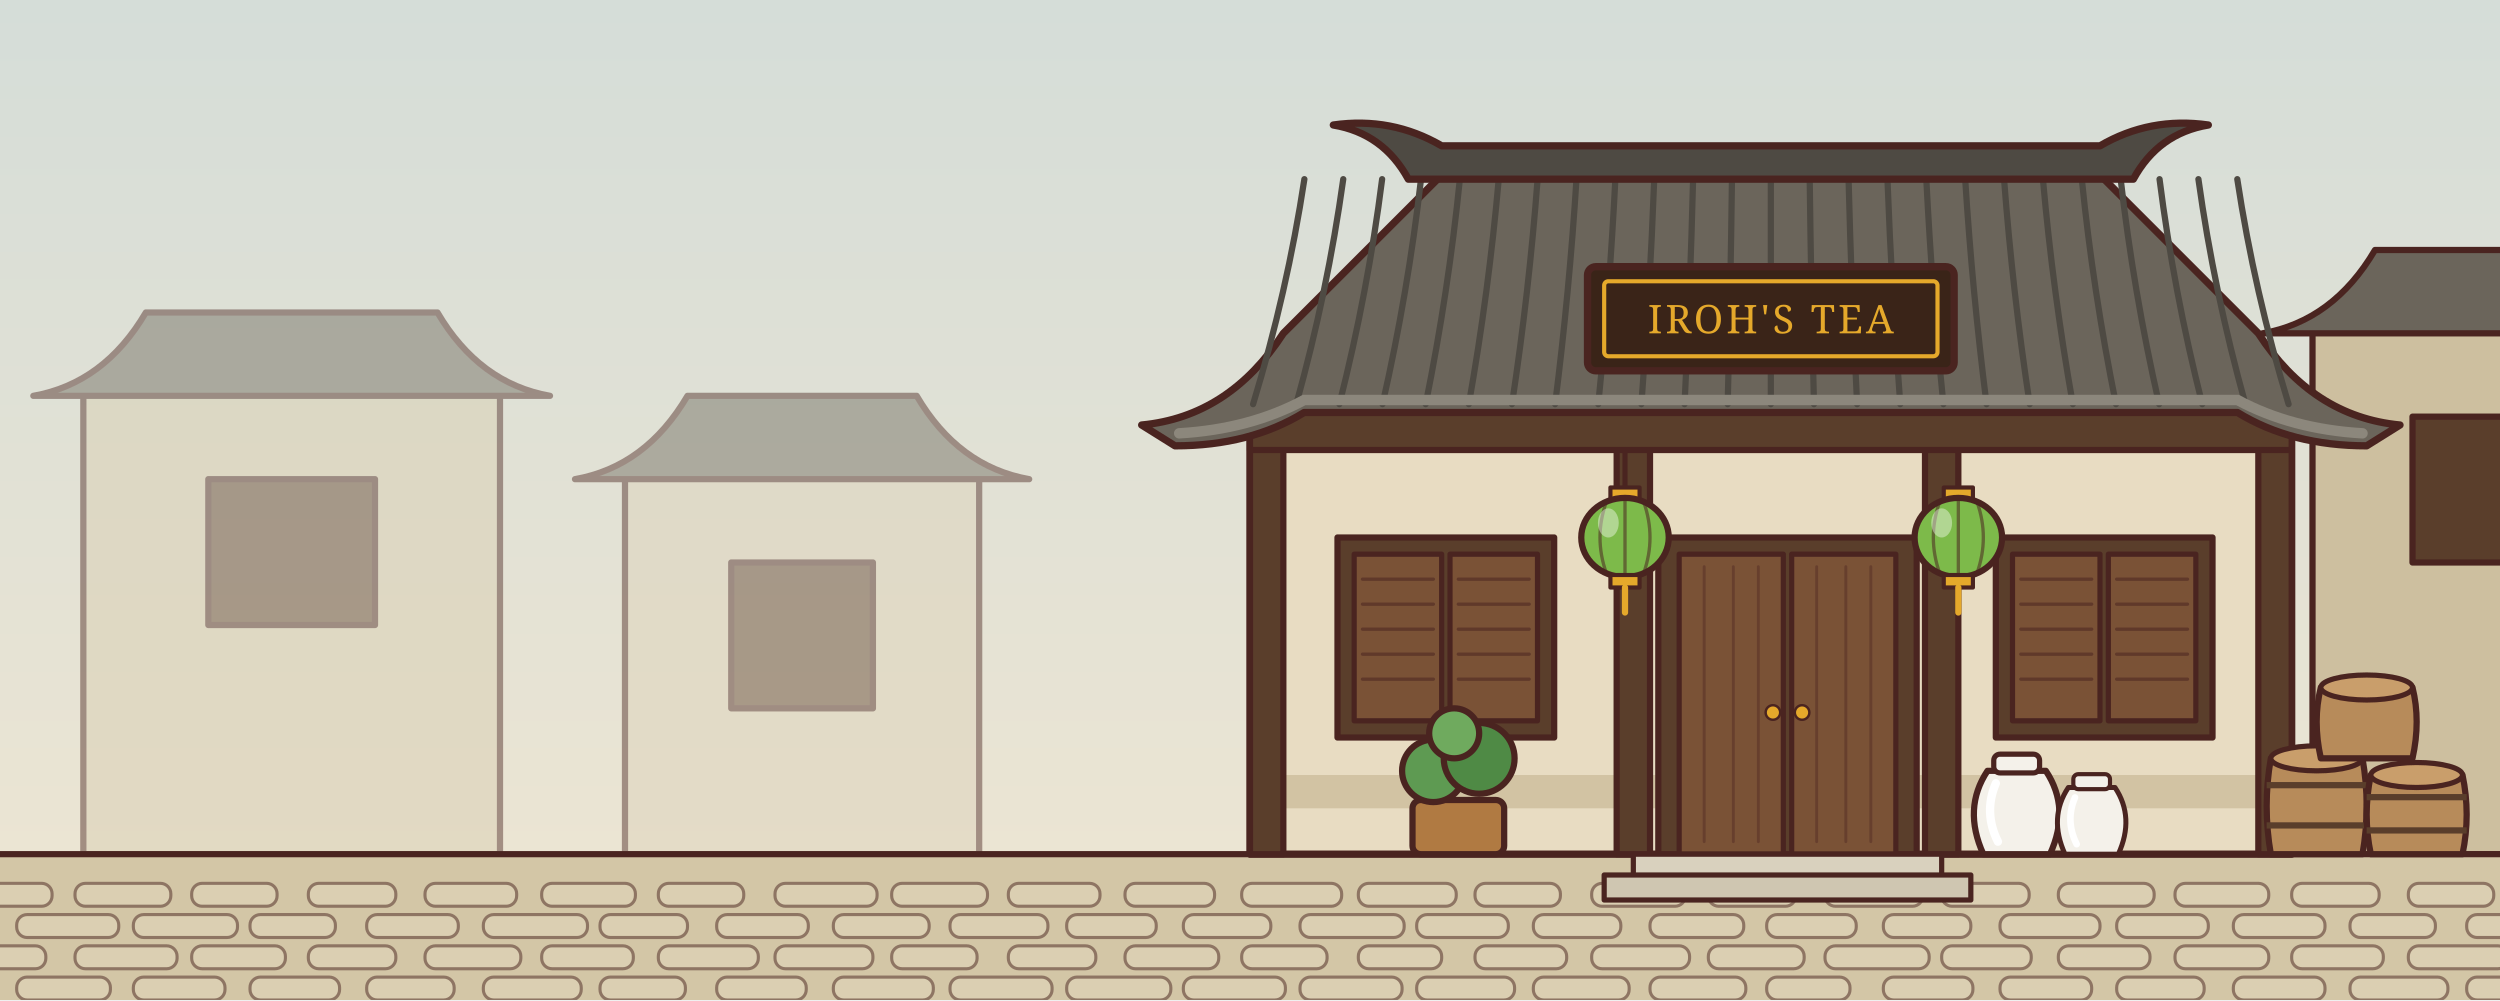
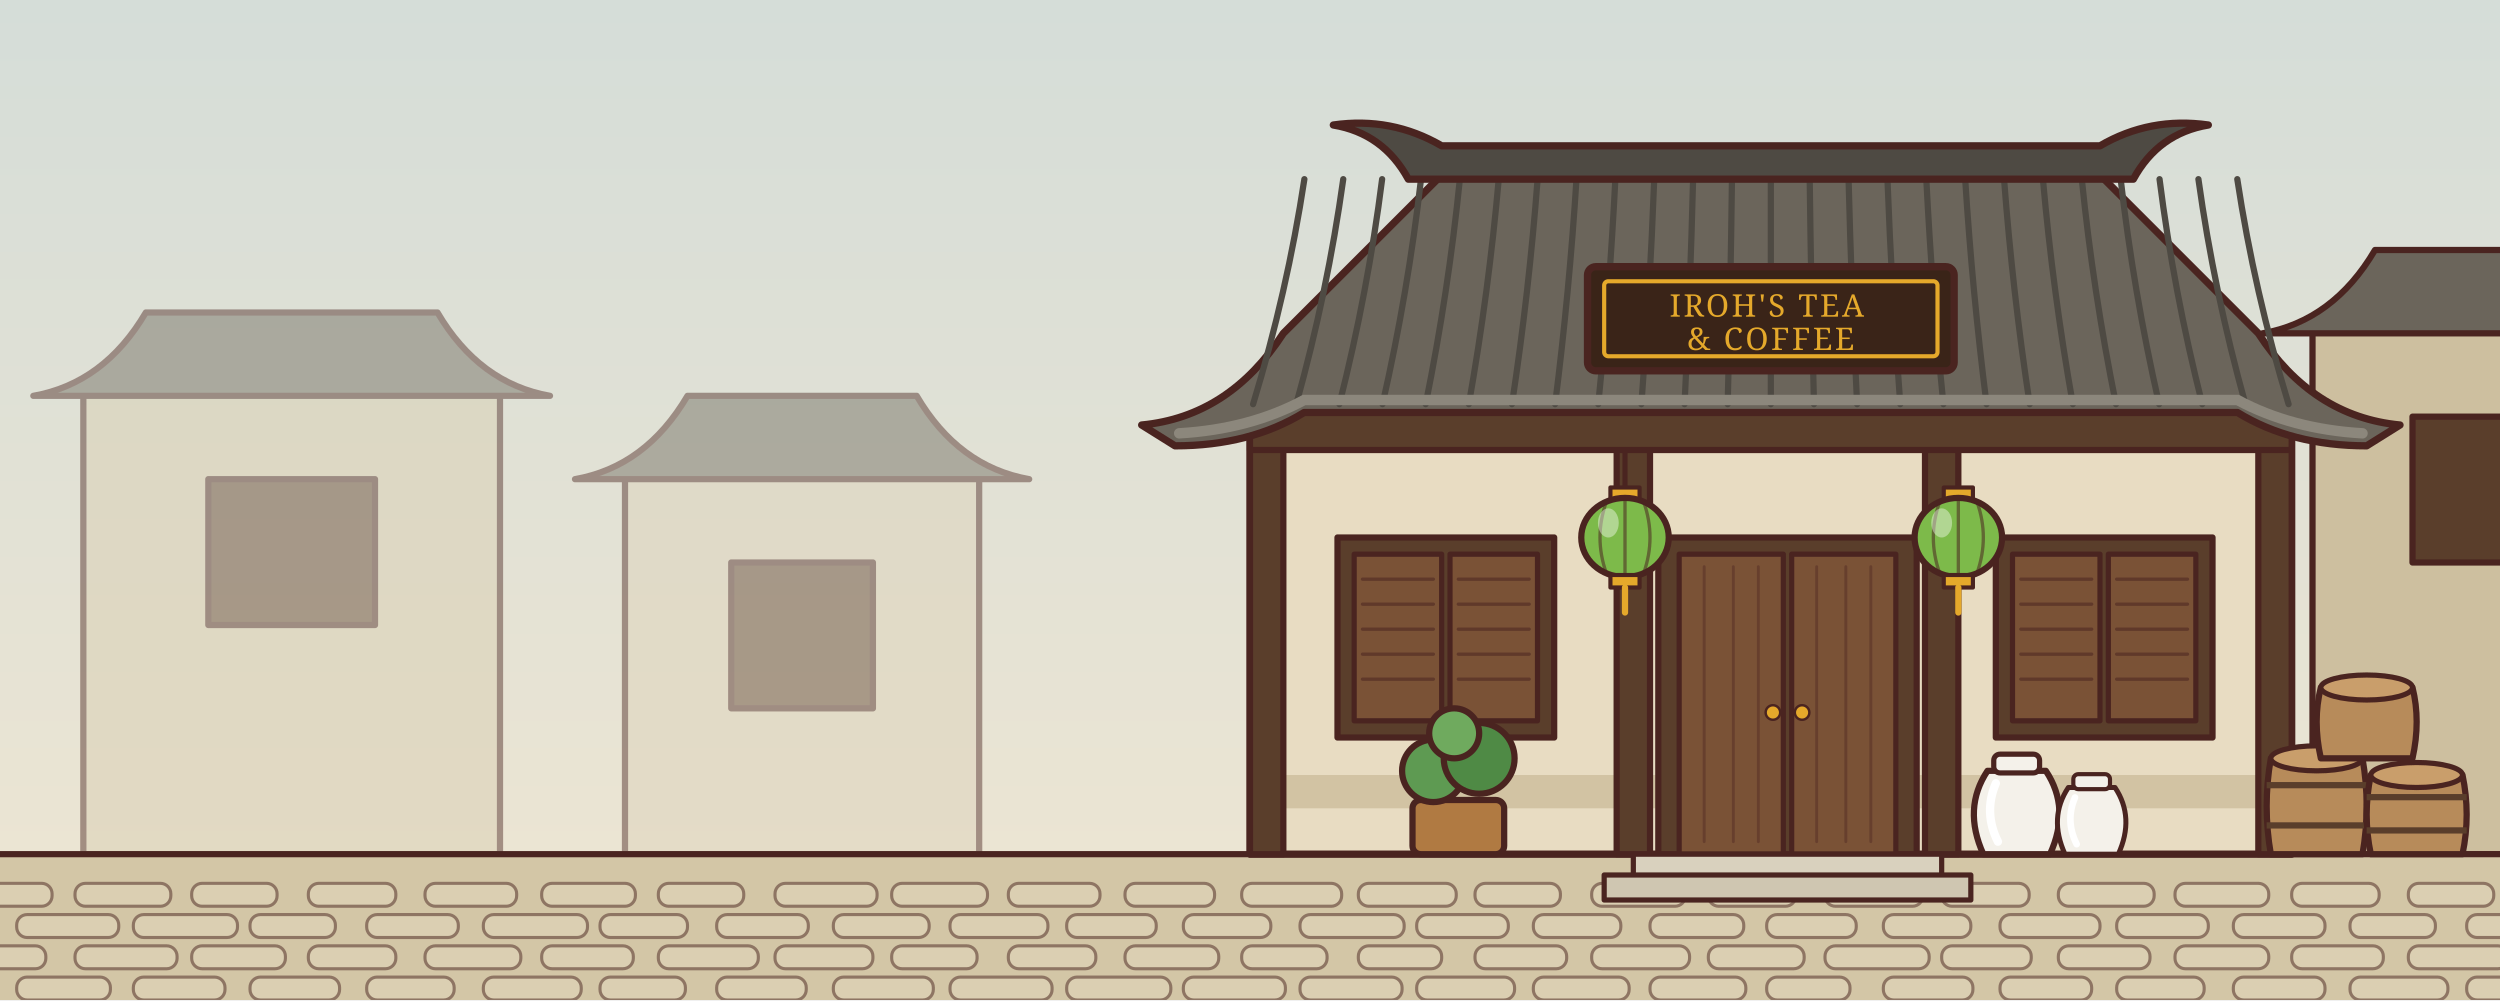
<svg xmlns="http://www.w3.org/2000/svg" viewBox="0 0 1200 480" preserveAspectRatio="xMidYMax slice" role="img" aria-label="The front of Uncle Iroh's Tea Shop on a quiet stone street">
  <defs>
    <linearGradient id="sky" x1="0" y1="0" x2="0" y2="1">
      <stop offset="0" stop-color="#D5DDD8" />
      <stop offset="1" stop-color="#EFE6D2" />
    </linearGradient>
  </defs>
  <rect width="1200" height="480" fill="url(#sky)" />
  <g opacity=".45">
    <rect x="40" y="184" width="200" height="226" fill="#D7CBB0" stroke="#4A2420" stroke-width="3" stroke-linejoin="round" stroke-linecap="round" />
    <path d="M16 190 Q50 184 70 150 H210 Q230 184 264 190Z" fill="#6B655B" stroke="#4A2420" stroke-width="3" stroke-linejoin="round" stroke-linecap="round" />
    <rect x="100" y="230" width="80" height="70" fill="#5A3E2B" stroke="#4A2420" stroke-width="3" stroke-linejoin="round" stroke-linecap="round" />
    <rect x="300" y="224" width="170" height="186" fill="#DCD1B8" stroke="#4A2420" stroke-width="3" stroke-linejoin="round" stroke-linecap="round" />
    <path d="M276 230 Q310 224 330 190 H440 Q460 224 494 230Z" fill="#6B655B" stroke="#4A2420" stroke-width="3" stroke-linejoin="round" stroke-linecap="round" />
    <rect x="351" y="270" width="68" height="70" fill="#5A3E2B" stroke="#4A2420" stroke-width="3" stroke-linejoin="round" stroke-linecap="round" />
  </g>
  <rect x="1110" y="154" width="160" height="256" fill="#CDBF9F" stroke="#4A2420" stroke-width="3" stroke-linejoin="round" stroke-linecap="round" />
  <path d="M1086 160 Q1120 154 1140 120 H1240 Q1260 154 1294 160Z" fill="#6B655B" stroke="#4A2420" stroke-width="3" stroke-linejoin="round" stroke-linecap="round" />
  <rect x="1158" y="200" width="64" height="70" fill="#5A3E2B" stroke="#4A2420" stroke-width="3" stroke-linejoin="round" stroke-linecap="round" />
  <rect x="0" y="410" width="1200" height="70" fill="#D3C6A6" />
  <path d="M0 410 H1200" fill="none" stroke="#4A2420" stroke-width="3" stroke-linejoin="round" stroke-linecap="round" />
  <rect x="-20" y="424" width="45" height="11" rx="5" fill="#E3D8BD" stroke="#4A2420" stroke-width="1.5" opacity=".5" />
  <rect x="36" y="424" width="46" height="11" rx="5" fill="#E3D8BD" stroke="#4A2420" stroke-width="1.5" opacity=".5" />
  <rect x="92" y="424" width="41" height="11" rx="5" fill="#E3D8BD" stroke="#4A2420" stroke-width="1.5" opacity=".5" />
  <rect x="148" y="424" width="42" height="11" rx="5" fill="#E3D8BD" stroke="#4A2420" stroke-width="1.5" opacity=".5" />
  <rect x="204" y="424" width="44" height="11" rx="5" fill="#E3D8BD" stroke="#4A2420" stroke-width="1.5" opacity=".5" />
  <rect x="260" y="424" width="45" height="11" rx="5" fill="#E3D8BD" stroke="#4A2420" stroke-width="1.5" opacity=".5" />
  <rect x="316" y="424" width="41" height="11" rx="5" fill="#E3D8BD" stroke="#4A2420" stroke-width="1.5" opacity=".5" />
  <rect x="372" y="424" width="49" height="11" rx="5" fill="#E3D8BD" stroke="#4A2420" stroke-width="1.5" opacity=".5" />
  <rect x="428" y="424" width="46" height="11" rx="5" fill="#E3D8BD" stroke="#4A2420" stroke-width="1.5" opacity=".5" />
  <rect x="484" y="424" width="44" height="11" rx="5" fill="#E3D8BD" stroke="#4A2420" stroke-width="1.5" opacity=".5" />
  <rect x="540" y="424" width="43" height="11" rx="5" fill="#E3D8BD" stroke="#4A2420" stroke-width="1.5" opacity=".5" />
  <rect x="596" y="424" width="48" height="11" rx="5" fill="#E3D8BD" stroke="#4A2420" stroke-width="1.5" opacity=".5" />
  <rect x="652" y="424" width="47" height="11" rx="5" fill="#E3D8BD" stroke="#4A2420" stroke-width="1.5" opacity=".5" />
  <rect x="708" y="424" width="41" height="11" rx="5" fill="#E3D8BD" stroke="#4A2420" stroke-width="1.5" opacity=".5" />
  <rect x="764" y="424" width="45" height="11" rx="5" fill="#E3D8BD" stroke="#4A2420" stroke-width="1.5" opacity=".5" />
  <rect x="820" y="424" width="42" height="11" rx="5" fill="#E3D8BD" stroke="#4A2420" stroke-width="1.5" opacity=".5" />
  <rect x="876" y="424" width="47" height="11" rx="5" fill="#E3D8BD" stroke="#4A2420" stroke-width="1.5" opacity=".5" />
  <rect x="932" y="424" width="42" height="11" rx="5" fill="#E3D8BD" stroke="#4A2420" stroke-width="1.5" opacity=".5" />
  <rect x="988" y="424" width="46" height="11" rx="5" fill="#E3D8BD" stroke="#4A2420" stroke-width="1.5" opacity=".5" />
  <rect x="1044" y="424" width="45" height="11" rx="5" fill="#E3D8BD" stroke="#4A2420" stroke-width="1.5" opacity=".5" />
  <rect x="1100" y="424" width="42" height="11" rx="5" fill="#E3D8BD" stroke="#4A2420" stroke-width="1.5" opacity=".5" />
  <rect x="1156" y="424" width="41" height="11" rx="5" fill="#E3D8BD" stroke="#4A2420" stroke-width="1.5" opacity=".5" />
  <rect x="8" y="439" width="49" height="11" rx="5" fill="#E3D8BD" stroke="#4A2420" stroke-width="1.5" opacity=".5" />
  <rect x="64" y="439" width="50" height="11" rx="5" fill="#E3D8BD" stroke="#4A2420" stroke-width="1.5" opacity=".5" />
  <rect x="120" y="439" width="41" height="11" rx="5" fill="#E3D8BD" stroke="#4A2420" stroke-width="1.5" opacity=".5" />
  <rect x="176" y="439" width="44" height="11" rx="5" fill="#E3D8BD" stroke="#4A2420" stroke-width="1.5" opacity=".5" />
  <rect x="232" y="439" width="50" height="11" rx="5" fill="#E3D8BD" stroke="#4A2420" stroke-width="1.5" opacity=".5" />
  <rect x="288" y="439" width="42" height="11" rx="5" fill="#E3D8BD" stroke="#4A2420" stroke-width="1.5" opacity=".5" />
  <rect x="344" y="439" width="44" height="11" rx="5" fill="#E3D8BD" stroke="#4A2420" stroke-width="1.5" opacity=".5" />
  <rect x="400" y="439" width="46" height="11" rx="5" fill="#E3D8BD" stroke="#4A2420" stroke-width="1.5" opacity=".5" />
  <rect x="456" y="439" width="47" height="11" rx="5" fill="#E3D8BD" stroke="#4A2420" stroke-width="1.5" opacity=".5" />
  <rect x="512" y="439" width="43" height="11" rx="5" fill="#E3D8BD" stroke="#4A2420" stroke-width="1.5" opacity=".5" />
  <rect x="568" y="439" width="42" height="11" rx="5" fill="#E3D8BD" stroke="#4A2420" stroke-width="1.5" opacity=".5" />
  <rect x="624" y="439" width="50" height="11" rx="5" fill="#E3D8BD" stroke="#4A2420" stroke-width="1.5" opacity=".5" />
  <rect x="680" y="439" width="44" height="11" rx="5" fill="#E3D8BD" stroke="#4A2420" stroke-width="1.5" opacity=".5" />
  <rect x="736" y="439" width="42" height="11" rx="5" fill="#E3D8BD" stroke="#4A2420" stroke-width="1.5" opacity=".5" />
  <rect x="792" y="439" width="45" height="11" rx="5" fill="#E3D8BD" stroke="#4A2420" stroke-width="1.5" opacity=".5" />
  <rect x="848" y="439" width="43" height="11" rx="5" fill="#E3D8BD" stroke="#4A2420" stroke-width="1.5" opacity=".5" />
  <rect x="904" y="439" width="42" height="11" rx="5" fill="#E3D8BD" stroke="#4A2420" stroke-width="1.5" opacity=".5" />
  <rect x="960" y="439" width="48" height="11" rx="5" fill="#E3D8BD" stroke="#4A2420" stroke-width="1.5" opacity=".5" />
  <rect x="1016" y="439" width="44" height="11" rx="5" fill="#E3D8BD" stroke="#4A2420" stroke-width="1.5" opacity=".5" />
  <rect x="1072" y="439" width="44" height="11" rx="5" fill="#E3D8BD" stroke="#4A2420" stroke-width="1.5" opacity=".5" />
  <rect x="1128" y="439" width="41" height="11" rx="5" fill="#E3D8BD" stroke="#4A2420" stroke-width="1.5" opacity=".5" />
  <rect x="1184" y="439" width="49" height="11" rx="5" fill="#E3D8BD" stroke="#4A2420" stroke-width="1.5" opacity=".5" />
  <rect x="-20" y="454" width="42" height="11" rx="5" fill="#E3D8BD" stroke="#4A2420" stroke-width="1.5" opacity=".5" />
  <rect x="36" y="454" width="49" height="11" rx="5" fill="#E3D8BD" stroke="#4A2420" stroke-width="1.5" opacity=".5" />
  <rect x="92" y="454" width="45" height="11" rx="5" fill="#E3D8BD" stroke="#4A2420" stroke-width="1.5" opacity=".5" />
  <rect x="148" y="454" width="42" height="11" rx="5" fill="#E3D8BD" stroke="#4A2420" stroke-width="1.5" opacity=".5" />
  <rect x="204" y="454" width="46" height="11" rx="5" fill="#E3D8BD" stroke="#4A2420" stroke-width="1.5" opacity=".5" />
  <rect x="260" y="454" width="44" height="11" rx="5" fill="#E3D8BD" stroke="#4A2420" stroke-width="1.5" opacity=".5" />
  <rect x="316" y="454" width="48" height="11" rx="5" fill="#E3D8BD" stroke="#4A2420" stroke-width="1.5" opacity=".5" />
  <rect x="372" y="454" width="47" height="11" rx="5" fill="#E3D8BD" stroke="#4A2420" stroke-width="1.5" opacity=".5" />
  <rect x="428" y="454" width="41" height="11" rx="5" fill="#E3D8BD" stroke="#4A2420" stroke-width="1.5" opacity=".5" />
  <rect x="484" y="454" width="42" height="11" rx="5" fill="#E3D8BD" stroke="#4A2420" stroke-width="1.5" opacity=".5" />
  <rect x="540" y="454" width="45" height="11" rx="5" fill="#E3D8BD" stroke="#4A2420" stroke-width="1.5" opacity=".5" />
  <rect x="596" y="454" width="41" height="11" rx="5" fill="#E3D8BD" stroke="#4A2420" stroke-width="1.5" opacity=".5" />
  <rect x="652" y="454" width="40" height="11" rx="5" fill="#E3D8BD" stroke="#4A2420" stroke-width="1.5" opacity=".5" />
  <rect x="708" y="454" width="44" height="11" rx="5" fill="#E3D8BD" stroke="#4A2420" stroke-width="1.5" opacity=".5" />
  <rect x="764" y="454" width="47" height="11" rx="5" fill="#E3D8BD" stroke="#4A2420" stroke-width="1.5" opacity=".5" />
  <rect x="820" y="454" width="46" height="11" rx="5" fill="#E3D8BD" stroke="#4A2420" stroke-width="1.5" opacity=".5" />
  <rect x="876" y="454" width="50" height="11" rx="5" fill="#E3D8BD" stroke="#4A2420" stroke-width="1.5" opacity=".5" />
  <rect x="932" y="454" width="43" height="11" rx="5" fill="#E3D8BD" stroke="#4A2420" stroke-width="1.5" opacity=".5" />
  <rect x="988" y="454" width="44" height="11" rx="5" fill="#E3D8BD" stroke="#4A2420" stroke-width="1.5" opacity=".5" />
  <rect x="1044" y="454" width="45" height="11" rx="5" fill="#E3D8BD" stroke="#4A2420" stroke-width="1.5" opacity=".5" />
  <rect x="1100" y="454" width="44" height="11" rx="5" fill="#E3D8BD" stroke="#4A2420" stroke-width="1.5" opacity=".5" />
  <rect x="1156" y="454" width="48" height="11" rx="5" fill="#E3D8BD" stroke="#4A2420" stroke-width="1.5" opacity=".5" />
  <rect x="8" y="469" width="45" height="11" rx="5" fill="#E3D8BD" stroke="#4A2420" stroke-width="1.5" opacity=".5" />
  <rect x="64" y="469" width="44" height="11" rx="5" fill="#E3D8BD" stroke="#4A2420" stroke-width="1.5" opacity=".5" />
  <rect x="120" y="469" width="43" height="11" rx="5" fill="#E3D8BD" stroke="#4A2420" stroke-width="1.5" opacity=".5" />
  <rect x="176" y="469" width="42" height="11" rx="5" fill="#E3D8BD" stroke="#4A2420" stroke-width="1.5" opacity=".5" />
  <rect x="232" y="469" width="47" height="11" rx="5" fill="#E3D8BD" stroke="#4A2420" stroke-width="1.5" opacity=".5" />
  <rect x="288" y="469" width="41" height="11" rx="5" fill="#E3D8BD" stroke="#4A2420" stroke-width="1.5" opacity=".5" />
  <rect x="344" y="469" width="43" height="11" rx="5" fill="#E3D8BD" stroke="#4A2420" stroke-width="1.5" opacity=".5" />
  <rect x="400" y="469" width="48" height="11" rx="5" fill="#E3D8BD" stroke="#4A2420" stroke-width="1.5" opacity=".5" />
  <rect x="456" y="469" width="49" height="11" rx="5" fill="#E3D8BD" stroke="#4A2420" stroke-width="1.5" opacity=".5" />
  <rect x="512" y="469" width="50" height="11" rx="5" fill="#E3D8BD" stroke="#4A2420" stroke-width="1.5" opacity=".5" />
  <rect x="568" y="469" width="49" height="11" rx="5" fill="#E3D8BD" stroke="#4A2420" stroke-width="1.5" opacity=".5" />
  <rect x="624" y="469" width="49" height="11" rx="5" fill="#E3D8BD" stroke="#4A2420" stroke-width="1.5" opacity=".5" />
  <rect x="680" y="469" width="47" height="11" rx="5" fill="#E3D8BD" stroke="#4A2420" stroke-width="1.5" opacity=".5" />
  <rect x="736" y="469" width="46" height="11" rx="5" fill="#E3D8BD" stroke="#4A2420" stroke-width="1.5" opacity=".5" />
  <rect x="792" y="469" width="46" height="11" rx="5" fill="#E3D8BD" stroke="#4A2420" stroke-width="1.5" opacity=".5" />
  <rect x="848" y="469" width="40" height="11" rx="5" fill="#E3D8BD" stroke="#4A2420" stroke-width="1.5" opacity=".5" />
  <rect x="904" y="469" width="43" height="11" rx="5" fill="#E3D8BD" stroke="#4A2420" stroke-width="1.5" opacity=".5" />
  <rect x="960" y="469" width="44" height="11" rx="5" fill="#E3D8BD" stroke="#4A2420" stroke-width="1.5" opacity=".5" />
  <rect x="1016" y="469" width="42" height="11" rx="5" fill="#E3D8BD" stroke="#4A2420" stroke-width="1.5" opacity=".5" />
  <rect x="1072" y="469" width="44" height="11" rx="5" fill="#E3D8BD" stroke="#4A2420" stroke-width="1.5" opacity=".5" />
  <rect x="1128" y="469" width="47" height="11" rx="5" fill="#E3D8BD" stroke="#4A2420" stroke-width="1.5" opacity=".5" />
  <rect x="1184" y="469" width="47" height="11" rx="5" fill="#E3D8BD" stroke="#4A2420" stroke-width="1.5" opacity=".5" />
  <rect x="600" y="196" width="500" height="214" fill="#E8DCC2" stroke="#4A2420" stroke-width="3.5" stroke-linejoin="round" stroke-linecap="round" />
  <path d="M612 380 H1088" stroke="#D2C3A3" stroke-width="16" />
  <rect x="600" y="196" width="16" height="214" fill="#5A3E2B" stroke="#4A2420" stroke-width="3" stroke-linejoin="round" stroke-linecap="round" />
  <rect x="776" y="196" width="16" height="214" fill="#5A3E2B" stroke="#4A2420" stroke-width="3" stroke-linejoin="round" stroke-linecap="round" />
  <rect x="924" y="196" width="16" height="214" fill="#5A3E2B" stroke="#4A2420" stroke-width="3" stroke-linejoin="round" stroke-linecap="round" />
  <rect x="1084" y="196" width="16" height="214" fill="#5A3E2B" stroke="#4A2420" stroke-width="3" stroke-linejoin="round" stroke-linecap="round" />
  <rect x="600" y="196" width="500" height="20" fill="#5A3E2B" stroke="#4A2420" stroke-width="3" stroke-linejoin="round" stroke-linecap="round" />
  <rect x="642" y="258" width="104" height="96" fill="#5A3E2B" stroke="#4A2420" stroke-width="3" stroke-linejoin="round" stroke-linecap="round" />
  <rect x="650" y="266" width="42" height="80" fill="#7A5236" stroke="#4A2420" stroke-width="2.5" stroke-linejoin="round" stroke-linecap="round" />
  <rect x="696" y="266" width="42" height="80" fill="#7A5236" stroke="#4A2420" stroke-width="2.5" stroke-linejoin="round" stroke-linecap="round" />
  <path d="M654 278 H688 M700 278 H734" fill="none" stroke="#4A2420" stroke-width="1.6" stroke-linejoin="round" stroke-linecap="round" opacity=".55" />
  <path d="M654 290 H688 M700 290 H734" fill="none" stroke="#4A2420" stroke-width="1.6" stroke-linejoin="round" stroke-linecap="round" opacity=".55" />
  <path d="M654 302 H688 M700 302 H734" fill="none" stroke="#4A2420" stroke-width="1.6" stroke-linejoin="round" stroke-linecap="round" opacity=".55" />
  <path d="M654 314 H688 M700 314 H734" fill="none" stroke="#4A2420" stroke-width="1.6" stroke-linejoin="round" stroke-linecap="round" opacity=".55" />
  <path d="M654 326 H688 M700 326 H734" fill="none" stroke="#4A2420" stroke-width="1.6" stroke-linejoin="round" stroke-linecap="round" opacity=".55" />
  <rect x="958" y="258" width="104" height="96" fill="#5A3E2B" stroke="#4A2420" stroke-width="3" stroke-linejoin="round" stroke-linecap="round" />
  <rect x="966" y="266" width="42" height="80" fill="#7A5236" stroke="#4A2420" stroke-width="2.5" stroke-linejoin="round" stroke-linecap="round" />
  <rect x="1012" y="266" width="42" height="80" fill="#7A5236" stroke="#4A2420" stroke-width="2.5" stroke-linejoin="round" stroke-linecap="round" />
  <path d="M970 278 H1004 M1016 278 H1050" fill="none" stroke="#4A2420" stroke-width="1.6" stroke-linejoin="round" stroke-linecap="round" opacity=".55" />
  <path d="M970 290 H1004 M1016 290 H1050" fill="none" stroke="#4A2420" stroke-width="1.6" stroke-linejoin="round" stroke-linecap="round" opacity=".55" />
  <path d="M970 302 H1004 M1016 302 H1050" fill="none" stroke="#4A2420" stroke-width="1.6" stroke-linejoin="round" stroke-linecap="round" opacity=".55" />
  <path d="M970 314 H1004 M1016 314 H1050" fill="none" stroke="#4A2420" stroke-width="1.6" stroke-linejoin="round" stroke-linecap="round" opacity=".55" />
  <path d="M970 326 H1004 M1016 326 H1050" fill="none" stroke="#4A2420" stroke-width="1.6" stroke-linejoin="round" stroke-linecap="round" opacity=".55" />
  <rect x="796" y="258" width="124" height="152" fill="#5A3E2B" stroke="#4A2420" stroke-width="3" stroke-linejoin="round" stroke-linecap="round" />
  <rect x="806" y="266" width="50" height="144" fill="#7A5236" stroke="#4A2420" stroke-width="2.5" stroke-linejoin="round" stroke-linecap="round" />
  <rect x="860" y="266" width="50" height="144" fill="#7A5236" stroke="#4A2420" stroke-width="2.5" stroke-linejoin="round" stroke-linecap="round" />
  <path d="M818 272 V404" fill="none" stroke="#4A2420" stroke-width="1.4" stroke-linejoin="round" stroke-linecap="round" opacity=".4" />
  <path d="M832 272 V404" fill="none" stroke="#4A2420" stroke-width="1.4" stroke-linejoin="round" stroke-linecap="round" opacity=".4" />
  <path d="M844 272 V404" fill="none" stroke="#4A2420" stroke-width="1.4" stroke-linejoin="round" stroke-linecap="round" opacity=".4" />
  <path d="M872 272 V404" fill="none" stroke="#4A2420" stroke-width="1.4" stroke-linejoin="round" stroke-linecap="round" opacity=".4" />
  <path d="M886 272 V404" fill="none" stroke="#4A2420" stroke-width="1.4" stroke-linejoin="round" stroke-linecap="round" opacity=".4" />
  <path d="M898 272 V404" fill="none" stroke="#4A2420" stroke-width="1.4" stroke-linejoin="round" stroke-linecap="round" opacity=".4" />
  <circle cx="851" cy="342" r="3.5" fill="#E5A92B" stroke="#4A2420" stroke-width="1.2" />
  <circle cx="865" cy="342" r="3.5" fill="#E5A92B" stroke="#4A2420" stroke-width="1.2" />
  <path d="M548 204 Q590 200 616 160 L692 84 H1008 L1084 160 Q1110 200 1152 204 L1136 214 Q1100 214 1074 198 H626 Q600 214 564 214Z" fill="#6B655B" stroke="#4A2420" stroke-width="3.5" stroke-linejoin="round" stroke-linecap="round" />
  <path d="M626.104 86 Q617.896 140 601.48 194 M644.762 86 Q637.238 140 622.19 194 M663.42 86 Q656.58 140 642.9 194 M682.078 86 Q675.922 140 663.61 194 M700.736 86 Q695.264 140 684.32 194 M719.394 86 Q714.606 140 705.03 194 M738.052 86 Q733.948 140 725.74 194 M756.71 86 Q753.29 140 746.45 194 M775.368 86 Q772.632 140 767.16 194 M794.026 86 Q791.974 140 787.87 194 M812.684 86 Q811.316 140 808.58 194 M831.342 86 Q830.658 140 829.29 194 M850 86 Q850 140 850 194 M868.658 86 Q869.342 140 870.71 194 M887.316 86 Q888.684 140 891.42 194 M905.974 86 Q908.026 140 912.13 194 M924.632 86 Q927.368 140 932.84 194 M943.29 86 Q946.71 140 953.55 194 M961.948 86 Q966.052 140 974.26 194 M980.606 86 Q985.394 140 994.97 194 M999.264 86 Q1004.736 140 1015.68 194 M1017.922 86 Q1024.078 140 1036.39 194 M1036.58 86 Q1043.42 140 1057.1 194 M1055.238 86 Q1062.762 140 1077.81 194 M1073.896 86 Q1082.104 140 1098.52 194" fill="none" stroke="#4E4A43" stroke-width="3" stroke-linecap="round" />
  <path d="M566 208 Q600 206 626 192 H1074 Q1100 206 1134 208" fill="none" stroke="#8C877C" stroke-width="5" stroke-linecap="round" />
  <path d="M676 86 Q664 64 640 60 Q668 56 692 70 H1008 Q1032 56 1060 60 Q1036 64 1024 86Z" fill="#4E4A43" stroke="#4A2420" stroke-width="3.5" stroke-linejoin="round" stroke-linecap="round" />
  <rect x="762" y="128" width="176" height="50" rx="4" fill="#3A2418" stroke="#4A2420" stroke-width="3.5" stroke-linejoin="round" stroke-linecap="round" />
  <rect x="770" y="135" width="160" height="36" rx="2" fill="none" stroke="#E5A92B" stroke-width="2" />
-   <text x="850" y="160" text-anchor="middle" font-family="Georgia, serif" font-size="19" letter-spacing="1.5" fill="#E5A92B">IROH'S TEA</text>
+   <text text-anchor="middle" font-family="Georgia, serif" font-size="15" letter-spacing="1.2" fill="#E5A92B">
+     <tspan x="850" y="152">IROH'S TEA</tspan>
+     <tspan x="850" y="168">&amp; COFFEE</tspan>
+   </text>
  <path d="M780 216 V236" fill="none" stroke="#4A2420" stroke-width="2.5" stroke-linejoin="round" stroke-linecap="round" />
  <rect x="773" y="234" width="14" height="6" fill="#E5A92B" stroke="#4A2420" stroke-width="2" stroke-linejoin="round" stroke-linecap="round" />
  <ellipse cx="780" cy="258" rx="21" ry="19" fill="#7DBA4A" stroke="#4A2420" stroke-width="3" stroke-linejoin="round" stroke-linecap="round" />
  <path d="M771 241 Q765 258 771 275 M789 241 Q795 258 789 275 M780 239 V277" fill="none" stroke="#4A2420" stroke-width="1.6" stroke-linejoin="round" stroke-linecap="round" opacity=".55" />
  <ellipse cx="772" cy="251" rx="5" ry="7" fill="#fff" opacity=".4" />
  <rect x="773" y="276" width="14" height="6" fill="#E5A92B" stroke="#4A2420" stroke-width="2" stroke-linejoin="round" stroke-linecap="round" />
  <path d="M780 282 V294" stroke="#E5A92B" stroke-width="3" stroke-linecap="round" />
  <path d="M940 216 V236" fill="none" stroke="#4A2420" stroke-width="2.5" stroke-linejoin="round" stroke-linecap="round" />
  <rect x="933" y="234" width="14" height="6" fill="#E5A92B" stroke="#4A2420" stroke-width="2" stroke-linejoin="round" stroke-linecap="round" />
  <ellipse cx="940" cy="258" rx="21" ry="19" fill="#7DBA4A" stroke="#4A2420" stroke-width="3" stroke-linejoin="round" stroke-linecap="round" />
  <path d="M931 241 Q925 258 931 275 M949 241 Q955 258 949 275 M940 239 V277" fill="none" stroke="#4A2420" stroke-width="1.6" stroke-linejoin="round" stroke-linecap="round" opacity=".55" />
  <ellipse cx="932" cy="251" rx="5" ry="7" fill="#fff" opacity=".4" />
  <rect x="933" y="276" width="14" height="6" fill="#E5A92B" stroke="#4A2420" stroke-width="2" stroke-linejoin="round" stroke-linecap="round" />
  <path d="M940 282 V294" stroke="#E5A92B" stroke-width="3" stroke-linecap="round" />
  <rect x="784" y="410" width="148" height="12" fill="#D9D1BE" stroke="#4A2420" stroke-width="2.5" stroke-linejoin="round" stroke-linecap="round" />
  <rect x="770" y="420" width="176" height="12" fill="#CFC6B1" stroke="#4A2420" stroke-width="2.5" stroke-linejoin="round" stroke-linecap="round" />
  <g transform="translate(700 410)">
    <rect x="-22" y="-26" width="44" height="26" rx="4" fill="#B07A42" stroke="#4A2420" stroke-width="3" stroke-linejoin="round" stroke-linecap="round" />
    <circle cx="-12" cy="-40" r="15" fill="#5E9A52" stroke="#4A2420" stroke-width="3" stroke-linejoin="round" stroke-linecap="round" />
    <circle cx="10" cy="-46" r="17" fill="#4F8A45" stroke="#4A2420" stroke-width="3" stroke-linejoin="round" stroke-linecap="round" />
    <circle cx="-2" cy="-58" r="12" fill="#6FAA5E" stroke="#4A2420" stroke-width="3" stroke-linejoin="round" stroke-linecap="round" />
  </g>
  <g transform="translate(968 410) scale(1)">
    <path d="M-16 0 Q-26 -22 -14 -40 H14 Q26 -22 16 0Z" fill="#F4F1EA" stroke="#4A2420" stroke-width="3" stroke-linejoin="round" stroke-linecap="round" />
    <rect x="-11" y="-48" width="22" height="9" rx="3" fill="#F4F1EA" stroke="#4A2420" stroke-width="2.5" stroke-linejoin="round" stroke-linecap="round" />
    <path d="M-10 -34 Q-16 -20 -9 -6" stroke="#fff" stroke-width="4" fill="none" stroke-linecap="round" />
  </g>
  <g transform="translate(1004 410) scale(0.8)">
    <path d="M-16 0 Q-26 -22 -14 -40 H14 Q26 -22 16 0Z" fill="#F4F1EA" stroke="#4A2420" stroke-width="3" stroke-linejoin="round" stroke-linecap="round" />
    <rect x="-11" y="-48" width="22" height="9" rx="3" fill="#F4F1EA" stroke="#4A2420" stroke-width="2.5" stroke-linejoin="round" stroke-linecap="round" />
    <path d="M-10 -34 Q-16 -20 -9 -6" stroke="#fff" stroke-width="4" fill="none" stroke-linecap="round" />
  </g>
  <g transform="translate(1112 410)">
    <path d="M-22 0 Q-26 -23 -22 -46 H22 Q26 -23 22 0Z" fill="#B78B5A" stroke="#4A2420" stroke-width="3" stroke-linejoin="round" stroke-linecap="round" />
    <ellipse cx="0" cy="-46" rx="22" ry="6" fill="#C99E6B" stroke="#4A2420" stroke-width="2.5" stroke-linejoin="round" stroke-linecap="round" />
    <path d="M-24 -13.8 H24 M-24 -33.12 H24" stroke="#5A3E2B" stroke-width="3" />
  </g>
  <g transform="translate(1160 410)">
    <path d="M-22 0 Q-26 -19 -22 -38 H22 Q26 -19 22 0Z" fill="#B78B5A" stroke="#4A2420" stroke-width="3" stroke-linejoin="round" stroke-linecap="round" />
    <ellipse cx="0" cy="-38" rx="22" ry="6" fill="#C99E6B" stroke="#4A2420" stroke-width="2.5" stroke-linejoin="round" stroke-linecap="round" />
    <path d="M-24 -11.4 H24 M-24 -27.36 H24" stroke="#5A3E2B" stroke-width="3" />
  </g>
  <g transform="translate(1136 364)">
    <path d="M-22 0 Q-26 -18 -22 -34 H22 Q26 -18 22 0Z" fill="#B78B5A" stroke="#4A2420" stroke-width="3" stroke-linejoin="round" stroke-linecap="round" />
    <ellipse cx="0" cy="-34" rx="22" ry="6" fill="#C99E6B" stroke="#4A2420" stroke-width="2.5" stroke-linejoin="round" stroke-linecap="round" />
  </g>
</svg>
